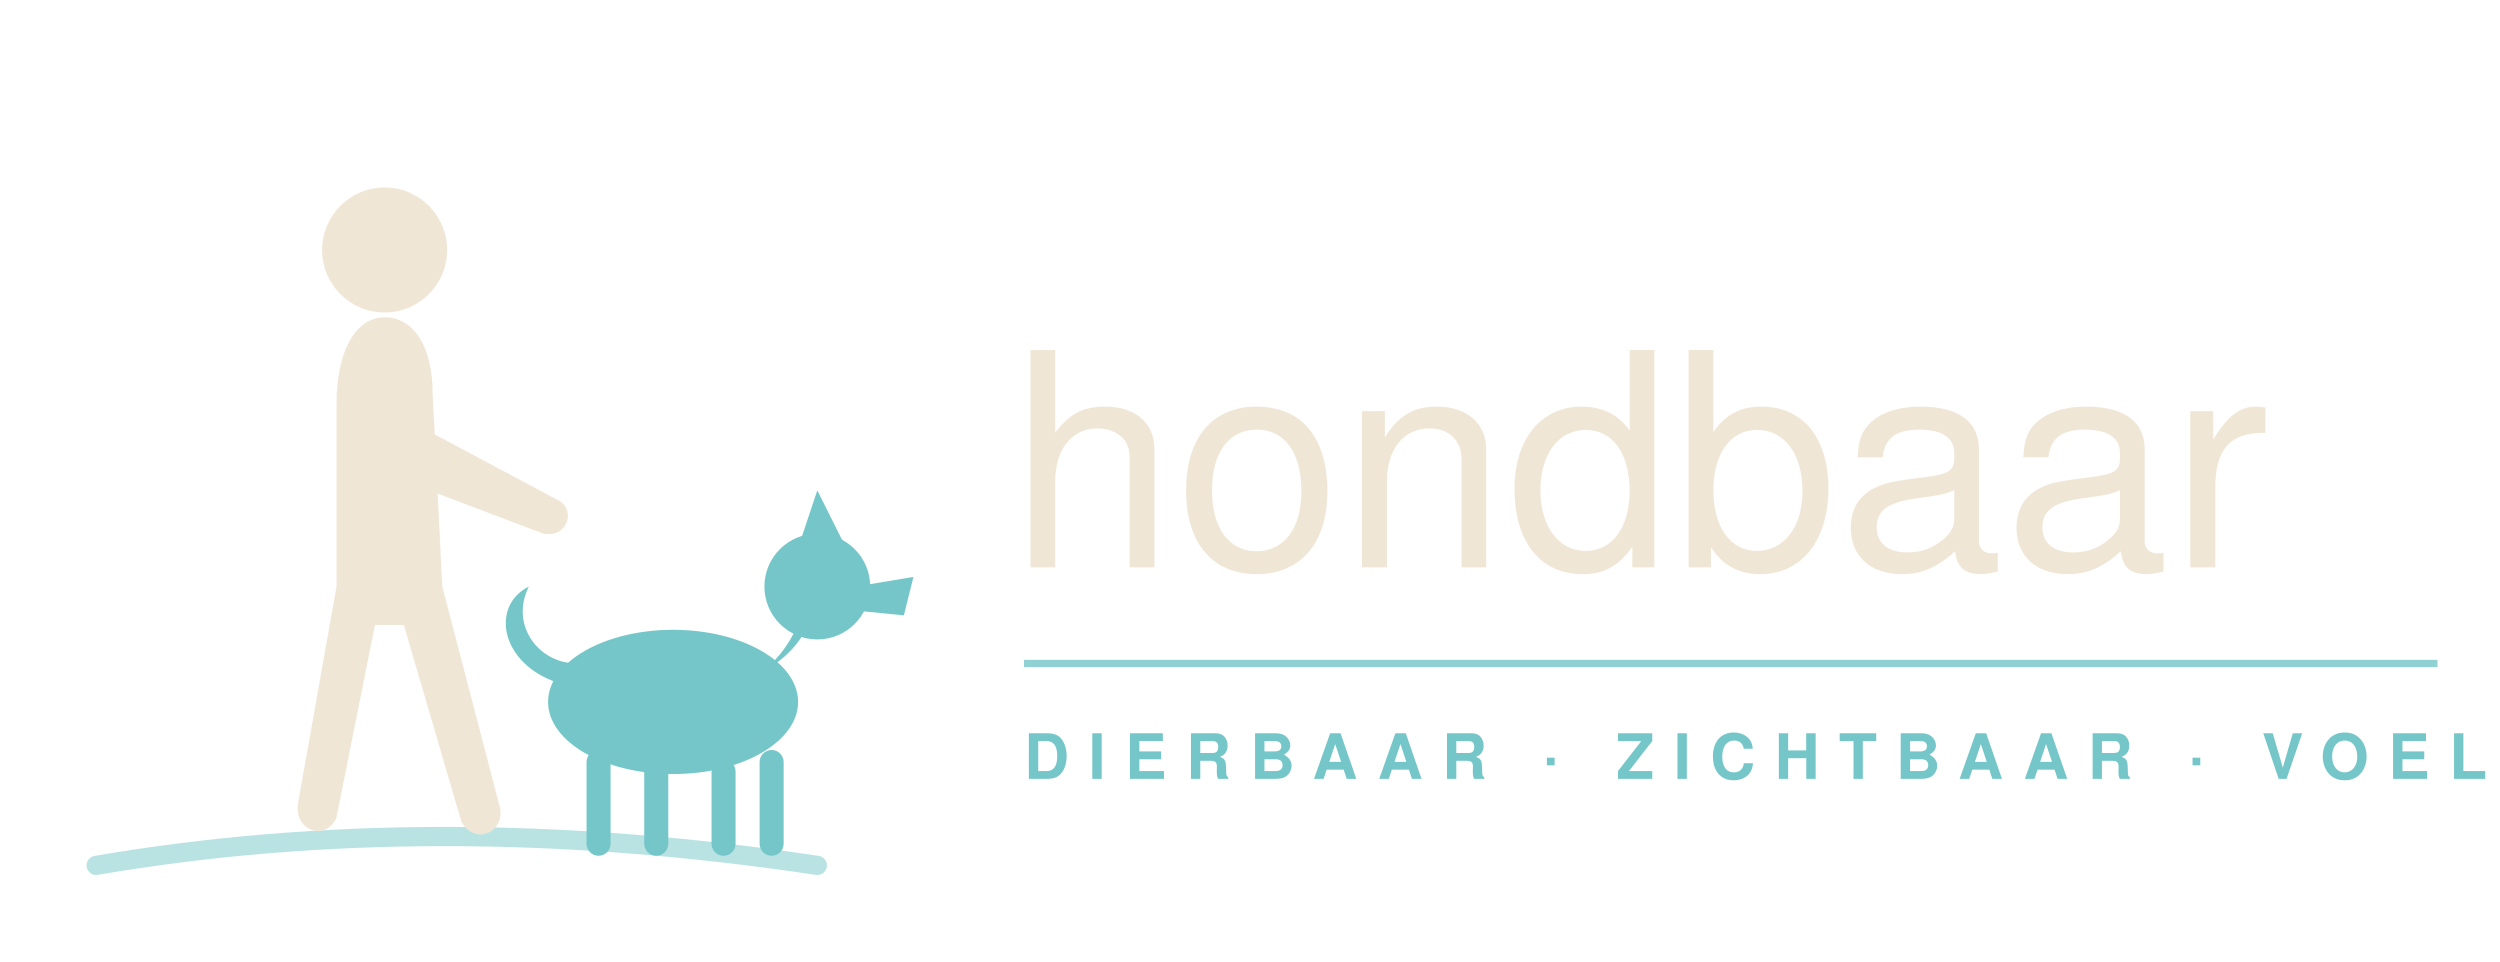
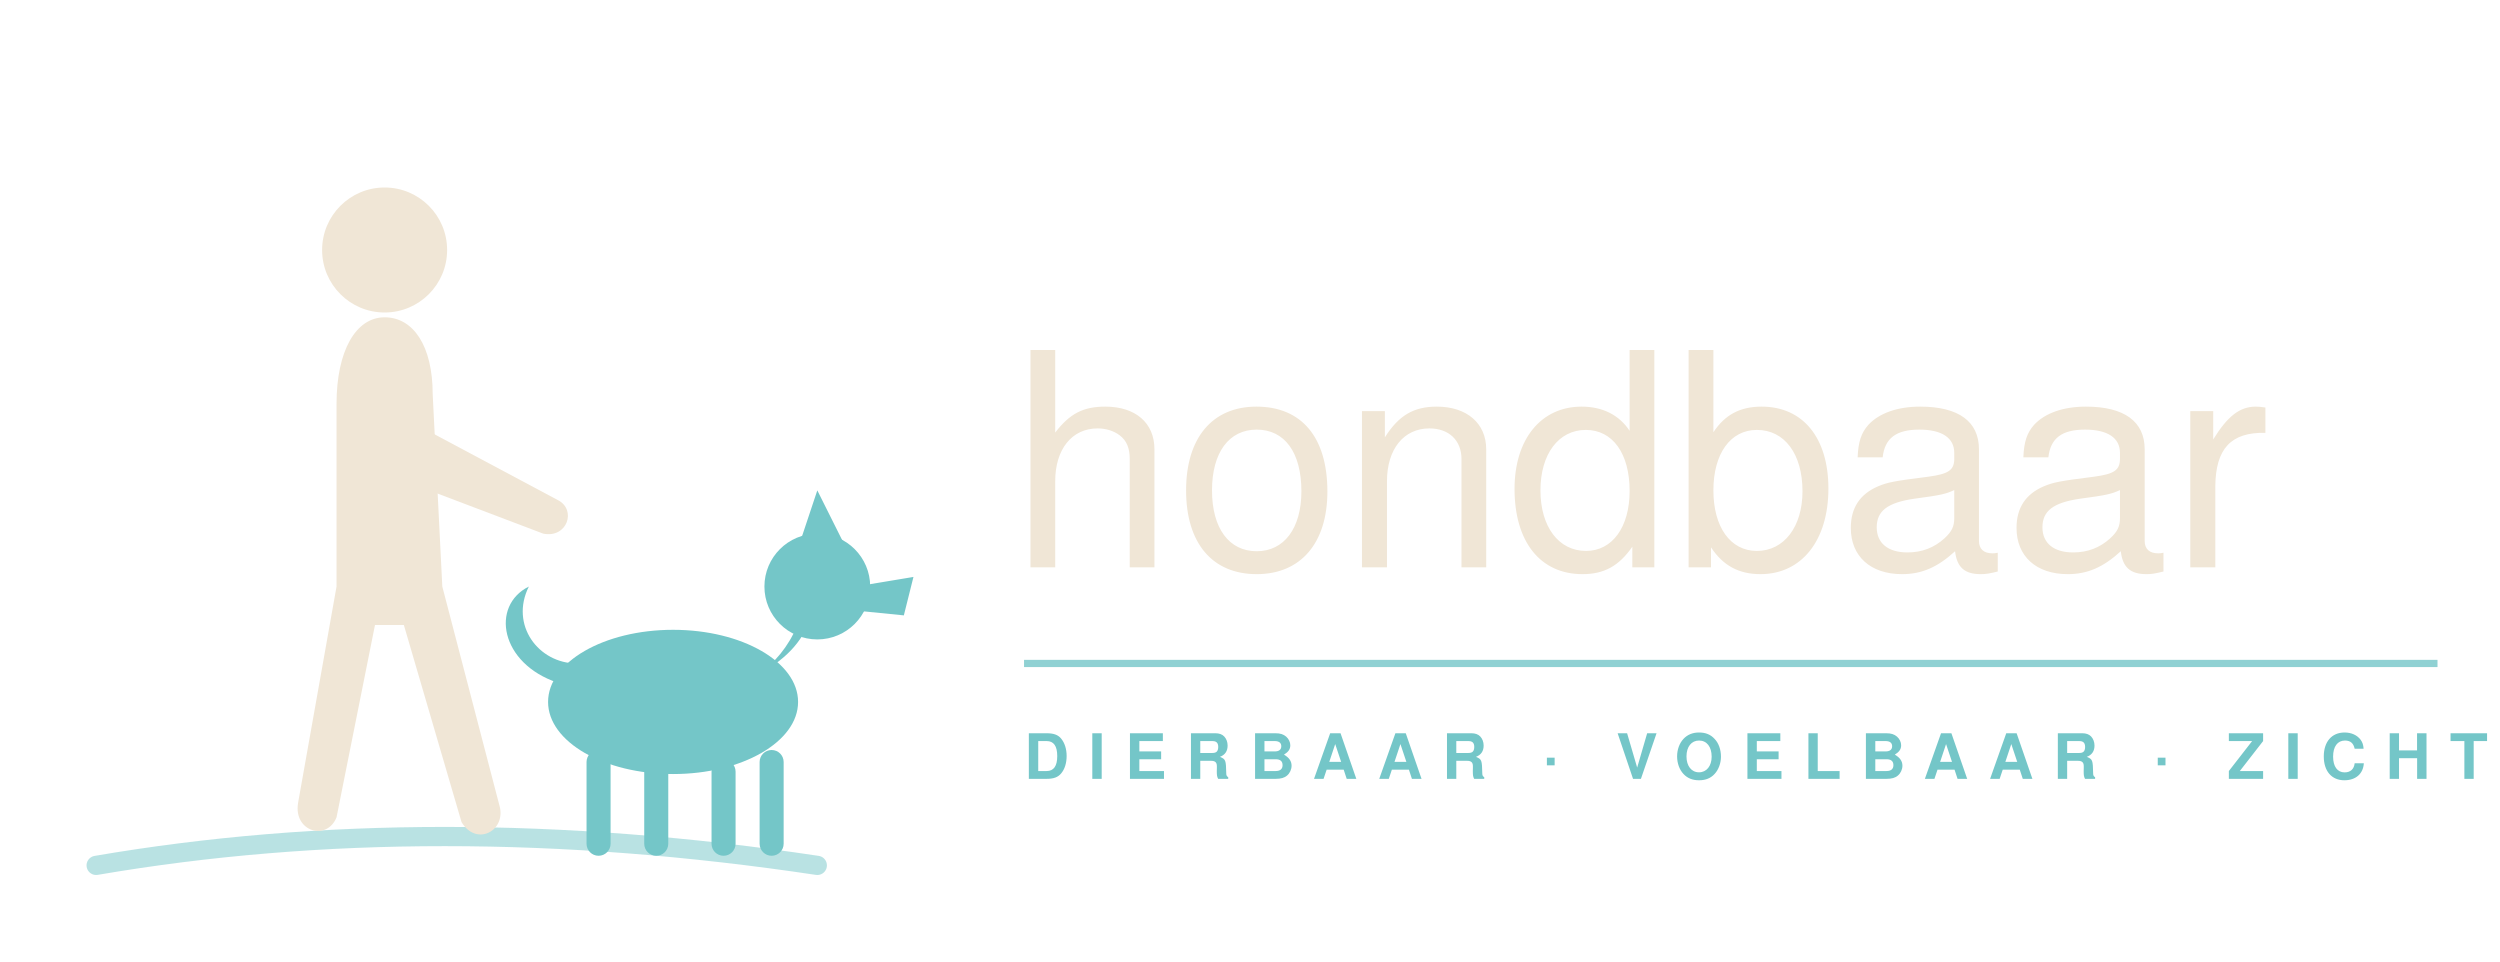
<svg xmlns="http://www.w3.org/2000/svg" viewBox="0 0 520 200" width="520" height="200" role="img" aria-label="hondbaar — coaching voor baas en hond">
  <defs>
    <style>
			.purple { fill: #F0E6D6; }
			.teal   { fill: #74C6C8; }
			.wordmark { fill: #F0E6D6; font-family: 'Poppins','Segoe UI',Helvetica,Arial,sans-serif; font-weight: 500; }
			.tagline  { fill: #74C6C8; font-family: 'Poppins','Segoe UI',Helvetica,Arial,sans-serif; font-weight: 600; letter-spacing: 4px; }
		</style>
  </defs>
  <g transform="translate(20,30)">
    <path d="M0,150 Q70,138 150,150" fill="none" stroke="#74C6C8" stroke-width="4" stroke-linecap="round" opacity="0.5" />
    <g class="purple">
      <circle cx="60" cy="22" r="13" />
      <path d="M60,36     C66,36 70,42 70,52     L72,92     L84,138     C85,143 79,146 76,141     L64,100     L58,100     L50,140     C48,145 41,143 42,137     L50,92     L50,54     C50,43 54,36 60,36 Z" />
      <path d="M66,58 L96,74 C100,76 98,82 93,81 L64,70 Z" />
    </g>
    <g class="teal">
      <ellipse cx="120" cy="116" rx="26" ry="15" />
      <path d="M138,110 C150,104 152,92 146,86 C150,96 144,106 138,110 Z" />
      <circle cx="150" cy="92" r="11" />
      <path d="M158,92 L170,90 L168,98 L158,97 Z" />
      <path d="M146,84 L150,72 L156,84 Z" />
      <rect x="102" y="126" width="5" height="22" rx="2.5" />
      <rect x="114" y="128" width="5" height="20" rx="2.5" />
      <rect x="128" y="128" width="5" height="20" rx="2.5" />
      <rect x="138" y="126" width="5" height="22" rx="2.5" />
      <path d="M96,112 C84,108 82,96 90,92 C86,100 92,108 100,108 Z" />
    </g>
  </g>
  <g transform="translate(210,0)">
    <text class="wordmark" x="0" y="118" font-size="62">hondbaar</text>
    <line x1="3" y1="138" x2="297" y2="138" stroke="#74C6C8" stroke-width="1.5" opacity="0.8" />
-     <text class="tagline" x="3" y="162" font-size="13">DIERBAAR · ZICHTBAAR · VOELBAAR</text>
+     <text class="tagline" x="3" y="162" font-size="13">DIERBAAR · VOELBAAR · ZICHTBAAR</text>
  </g>
</svg>
